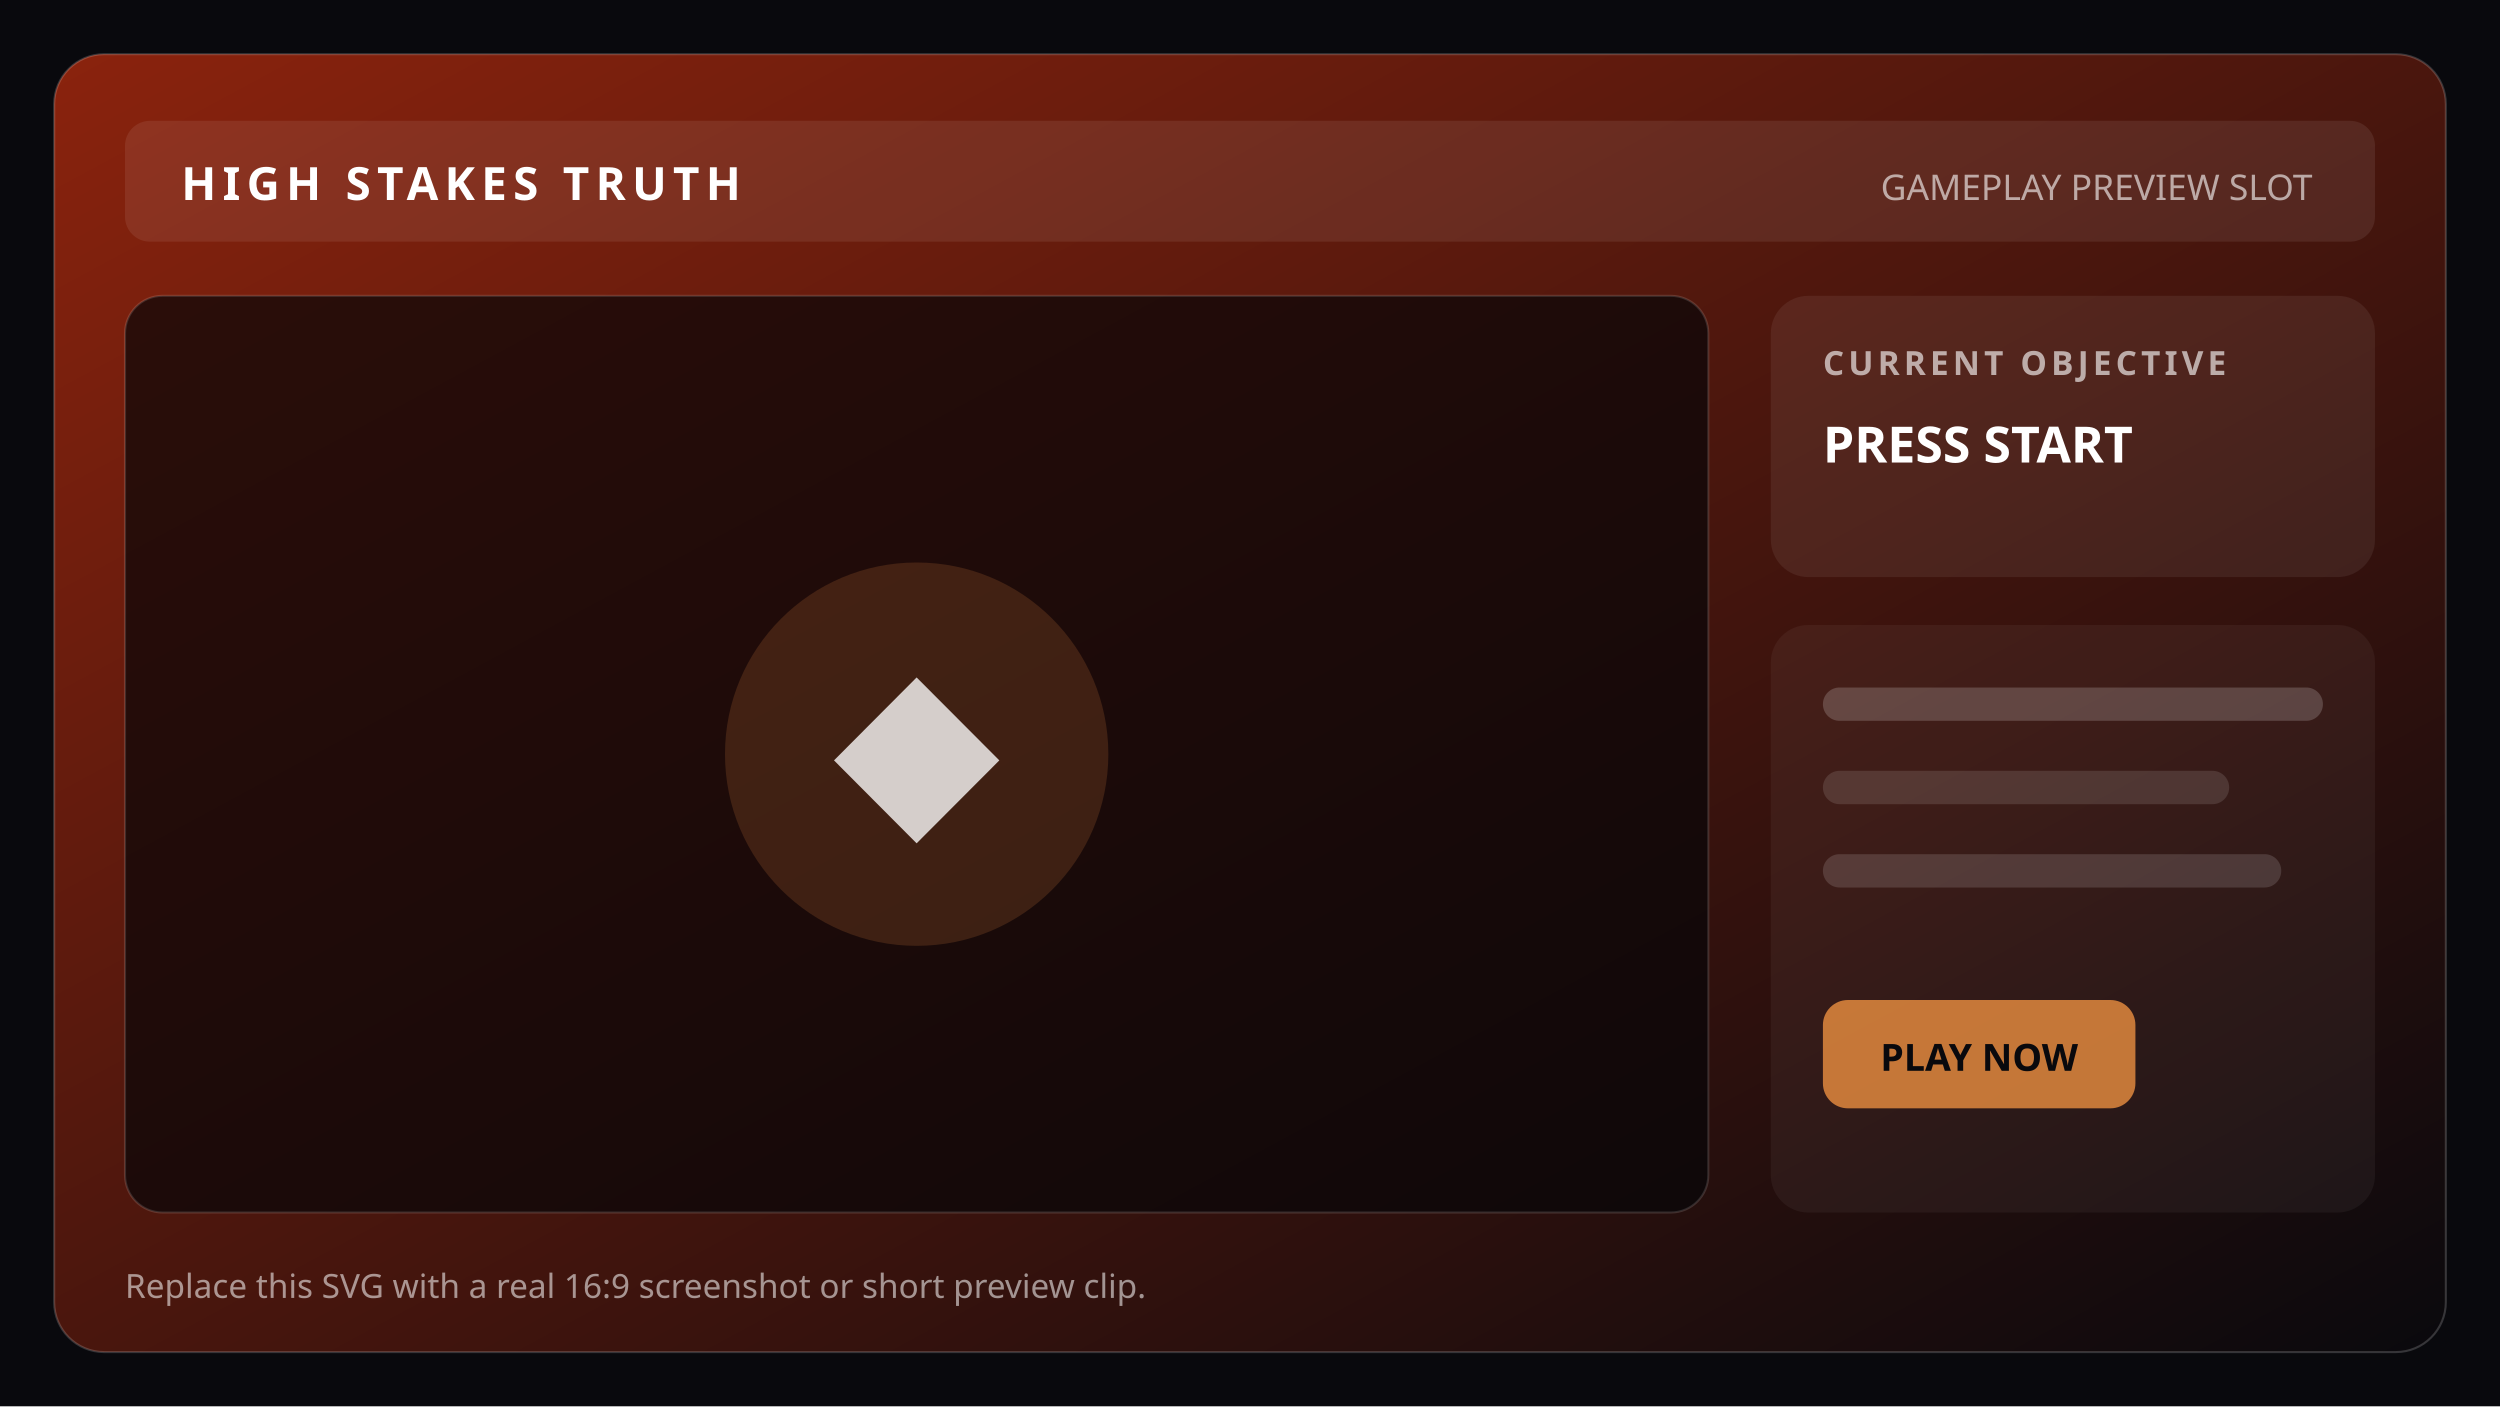
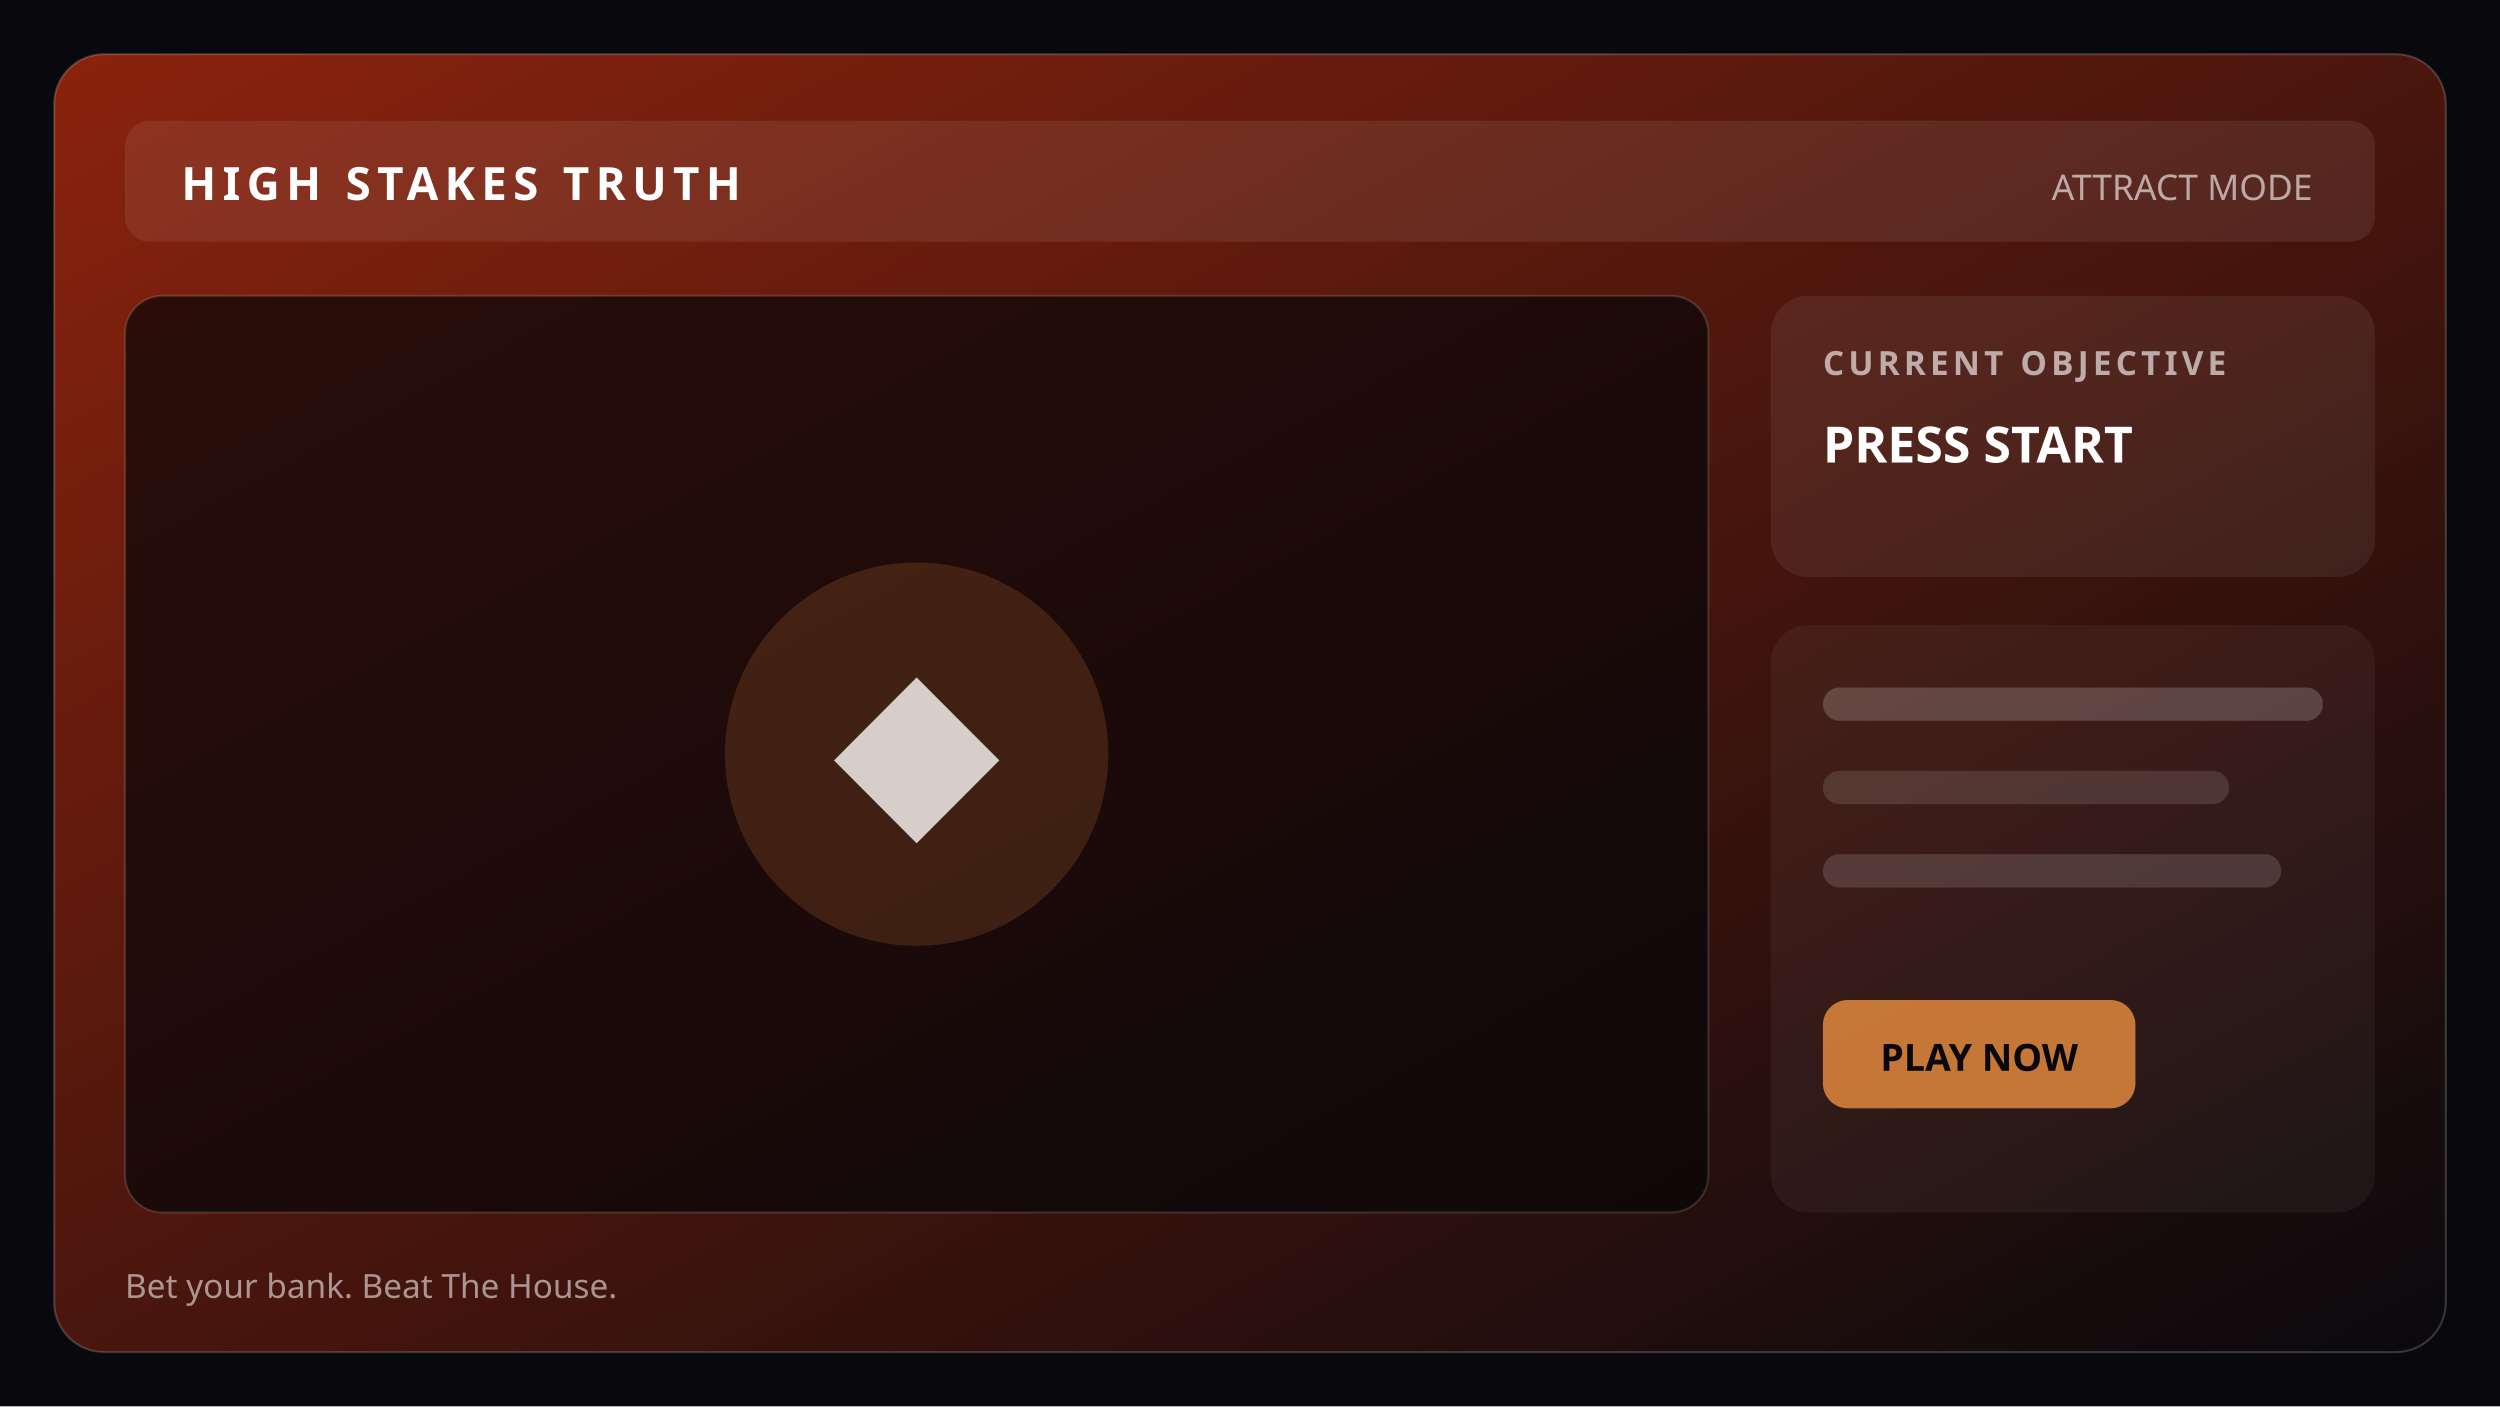
<svg xmlns="http://www.w3.org/2000/svg" viewBox="0 0 1200 675" role="img" aria-labelledby="t d">
  <defs>
    <linearGradient id="g" x1="0" y1="0" x2="1" y2="1">
      <stop stop-color="#8b230d" />
      <stop offset="1" stop-color="#09090d" />
    </linearGradient>
  </defs>
  <rect width="1200" height="675" fill="#09090d" />
  <rect x="26" y="26" width="1148" height="623" rx="24" fill="url(#g)" stroke="white" stroke-opacity=".18" />
  <rect x="60" y="58" width="1080" height="58" rx="12" fill="white" fill-opacity=".08" />
  <text x="87" y="96" font-family="system-ui" font-size="22" font-weight="900" letter-spacing="3" fill="white">HIGH STAKES TRUTH</text>
-   <text x="1110" y="96" text-anchor="end" font-family="system-ui" font-size="17" fill="white" fill-opacity=".6">GAMEPLAY PREVIEW SLOT</text>
+   <text x="1110" y="96" text-anchor="end" font-family="system-ui" font-size="17" fill="white" fill-opacity=".6">ATTRACT MODE</text>
  <rect x="60" y="142" width="760" height="440" rx="18" fill="#050508" fill-opacity=".68" stroke="white" stroke-opacity=".14" />
  <circle cx="440" cy="362" r="92" fill="#ff9b45" fill-opacity=".16" />
  <text x="440" y="392" text-anchor="middle" font-family="system-ui" font-size="104" font-weight="1000" fill="white" fill-opacity=".78">◆</text>
  <rect x="850" y="142" width="290" height="135" rx="18" fill="white" fill-opacity=".07" />
  <text x="875" y="180" font-family="system-ui" font-size="16" letter-spacing="2" font-weight="800" fill="white" fill-opacity=".62">CURRENT OBJECTIVE</text>
  <text x="875" y="222" font-family="system-ui" font-size="24" font-weight="900" fill="white">PRESS START</text>
  <rect x="850" y="300" width="290" height="282" rx="18" fill="white" fill-opacity=".05" />
  <rect x="875" y="330" width="240" height="16" rx="8" fill="white" fill-opacity=".18" />
  <rect x="875" y="370" width="195" height="16" rx="8" fill="white" fill-opacity=".12" />
  <rect x="875" y="410" width="220" height="16" rx="8" fill="white" fill-opacity=".14" />
  <rect x="875" y="480" width="150" height="52" rx="12" fill="#ff9b45" fill-opacity=".72" />
  <text x="950" y="514" text-anchor="middle" font-family="system-ui" font-size="18" font-weight="900" fill="#09090d">PLAY NOW</text>
-   <text x="60" y="623" font-family="system-ui" font-size="16" fill="white" fill-opacity=".55">Replace this SVG with a real 16:9 screenshot or short preview clip.</text>
+   <text x="60" y="623" font-family="system-ui" font-size="16" fill="white" fill-opacity=".55">Bet your bank. Beat The House.</text>
</svg>
